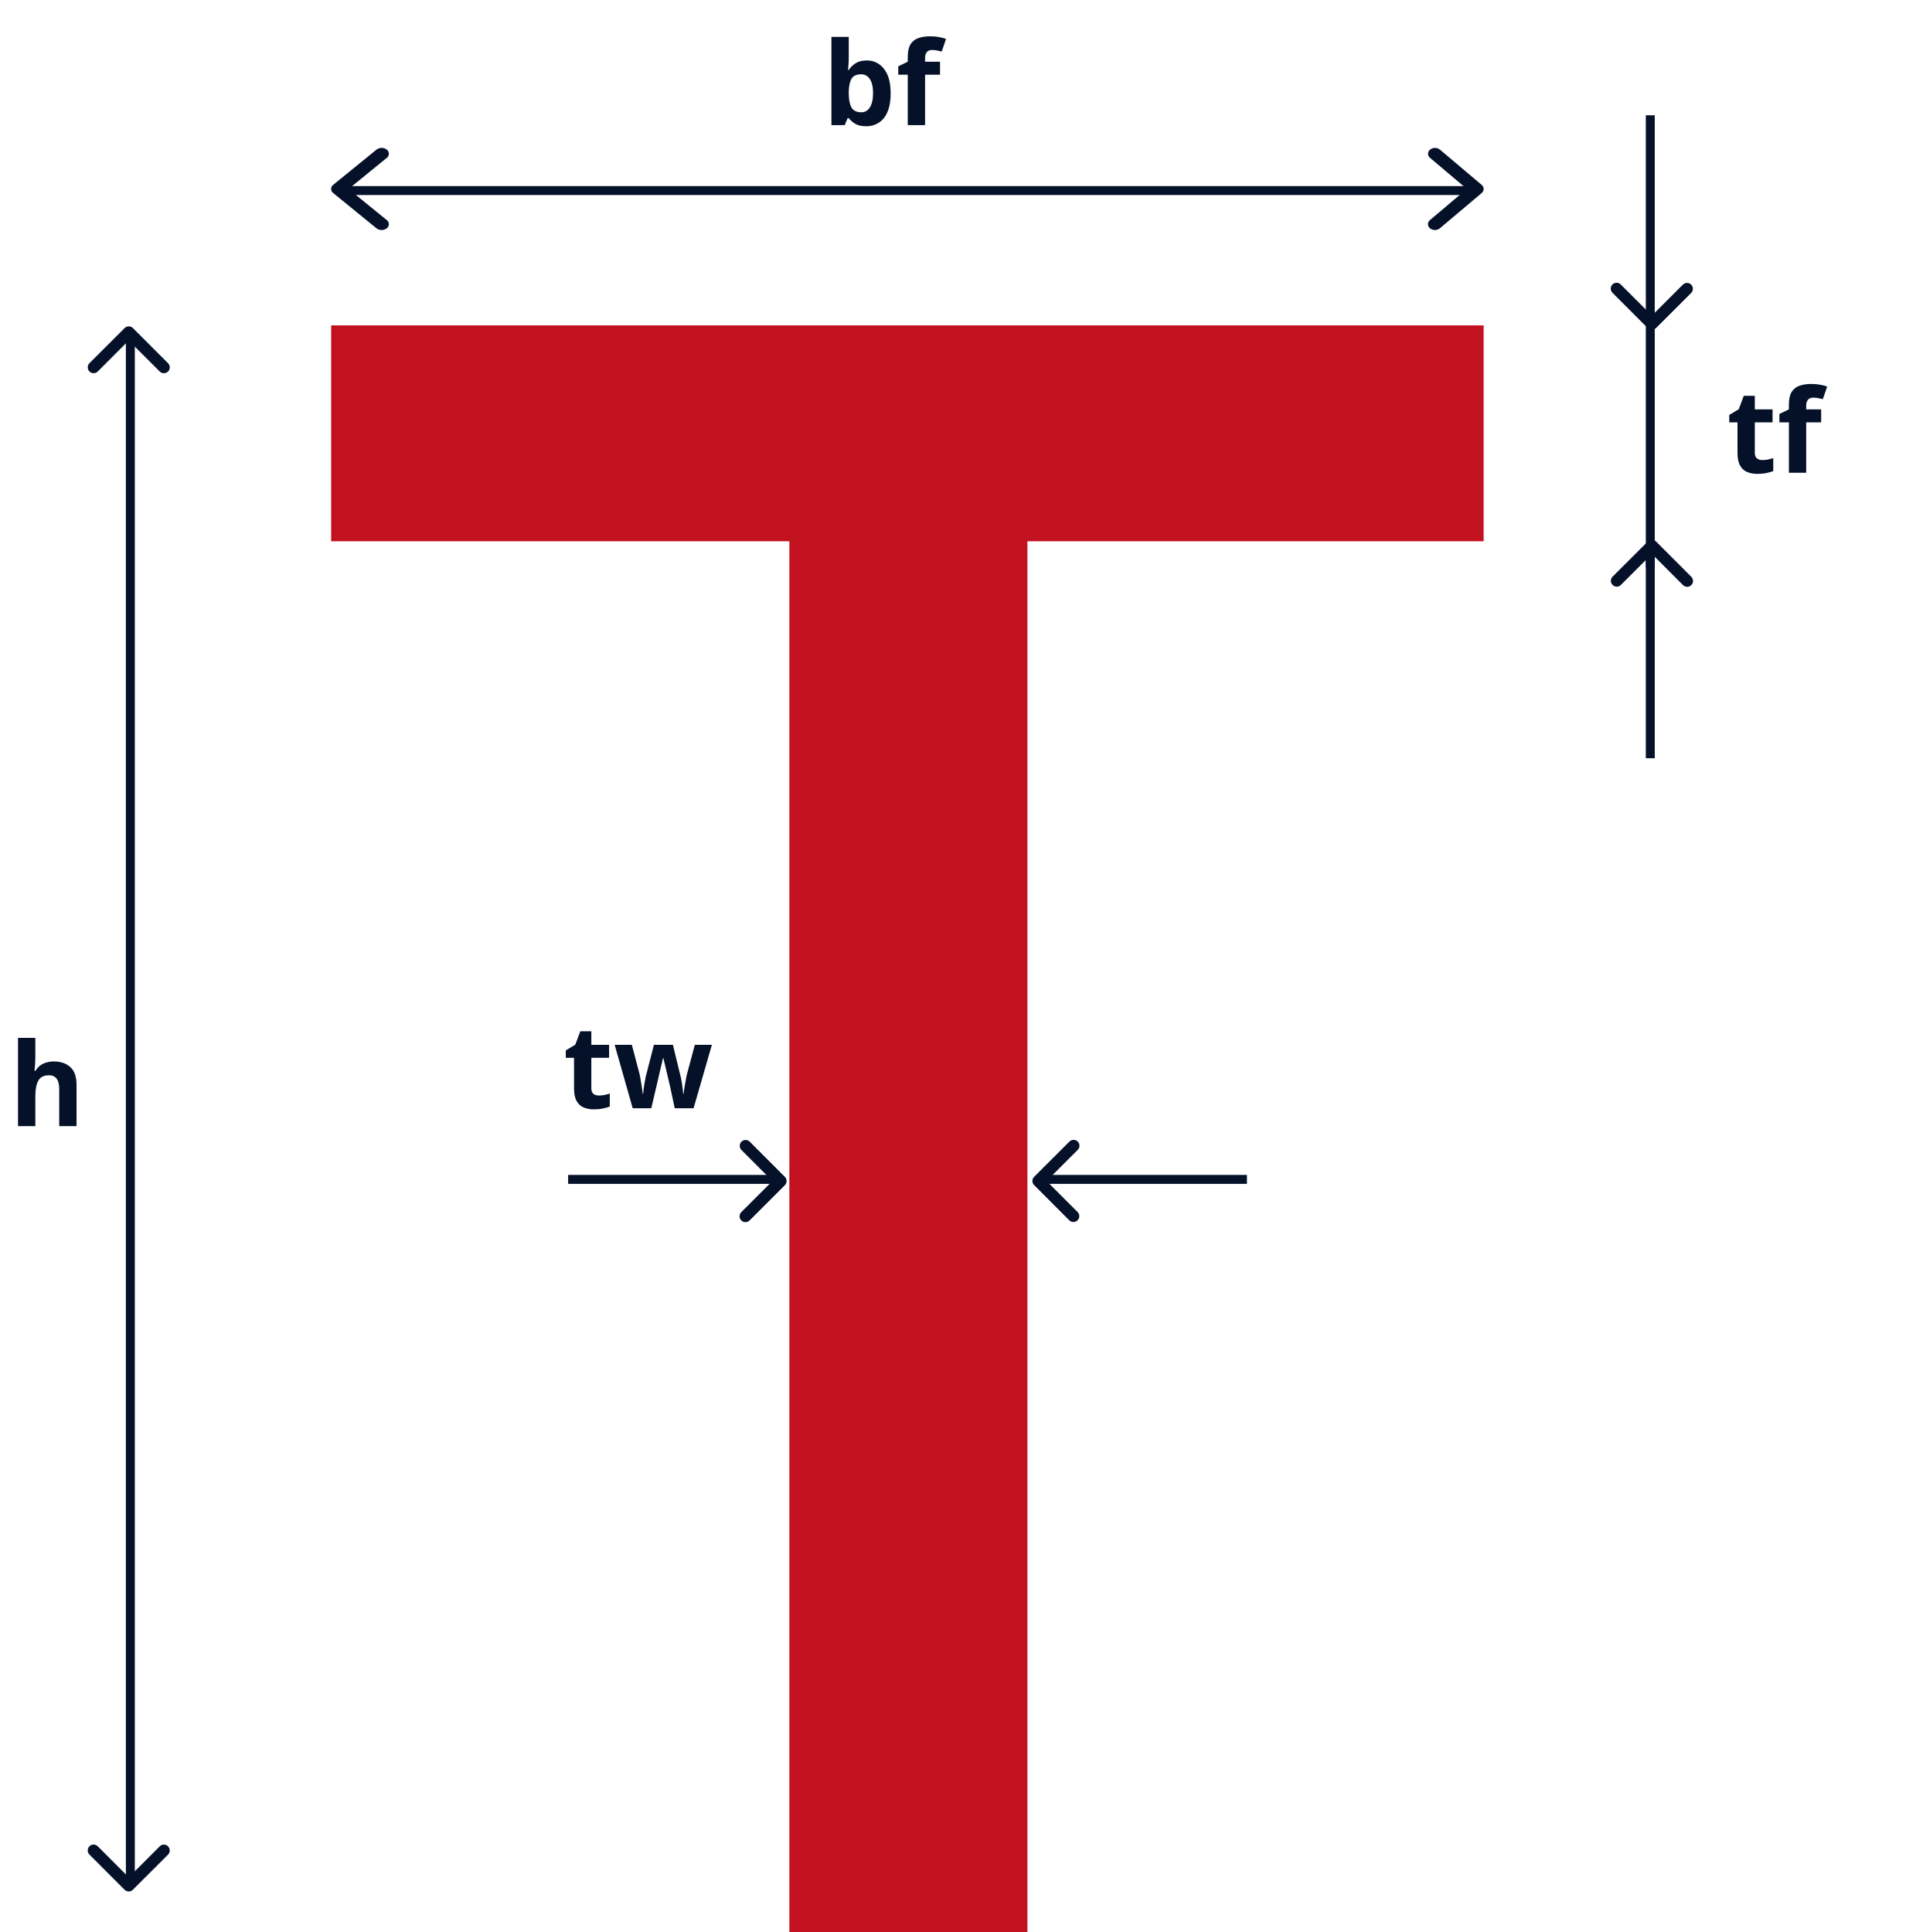
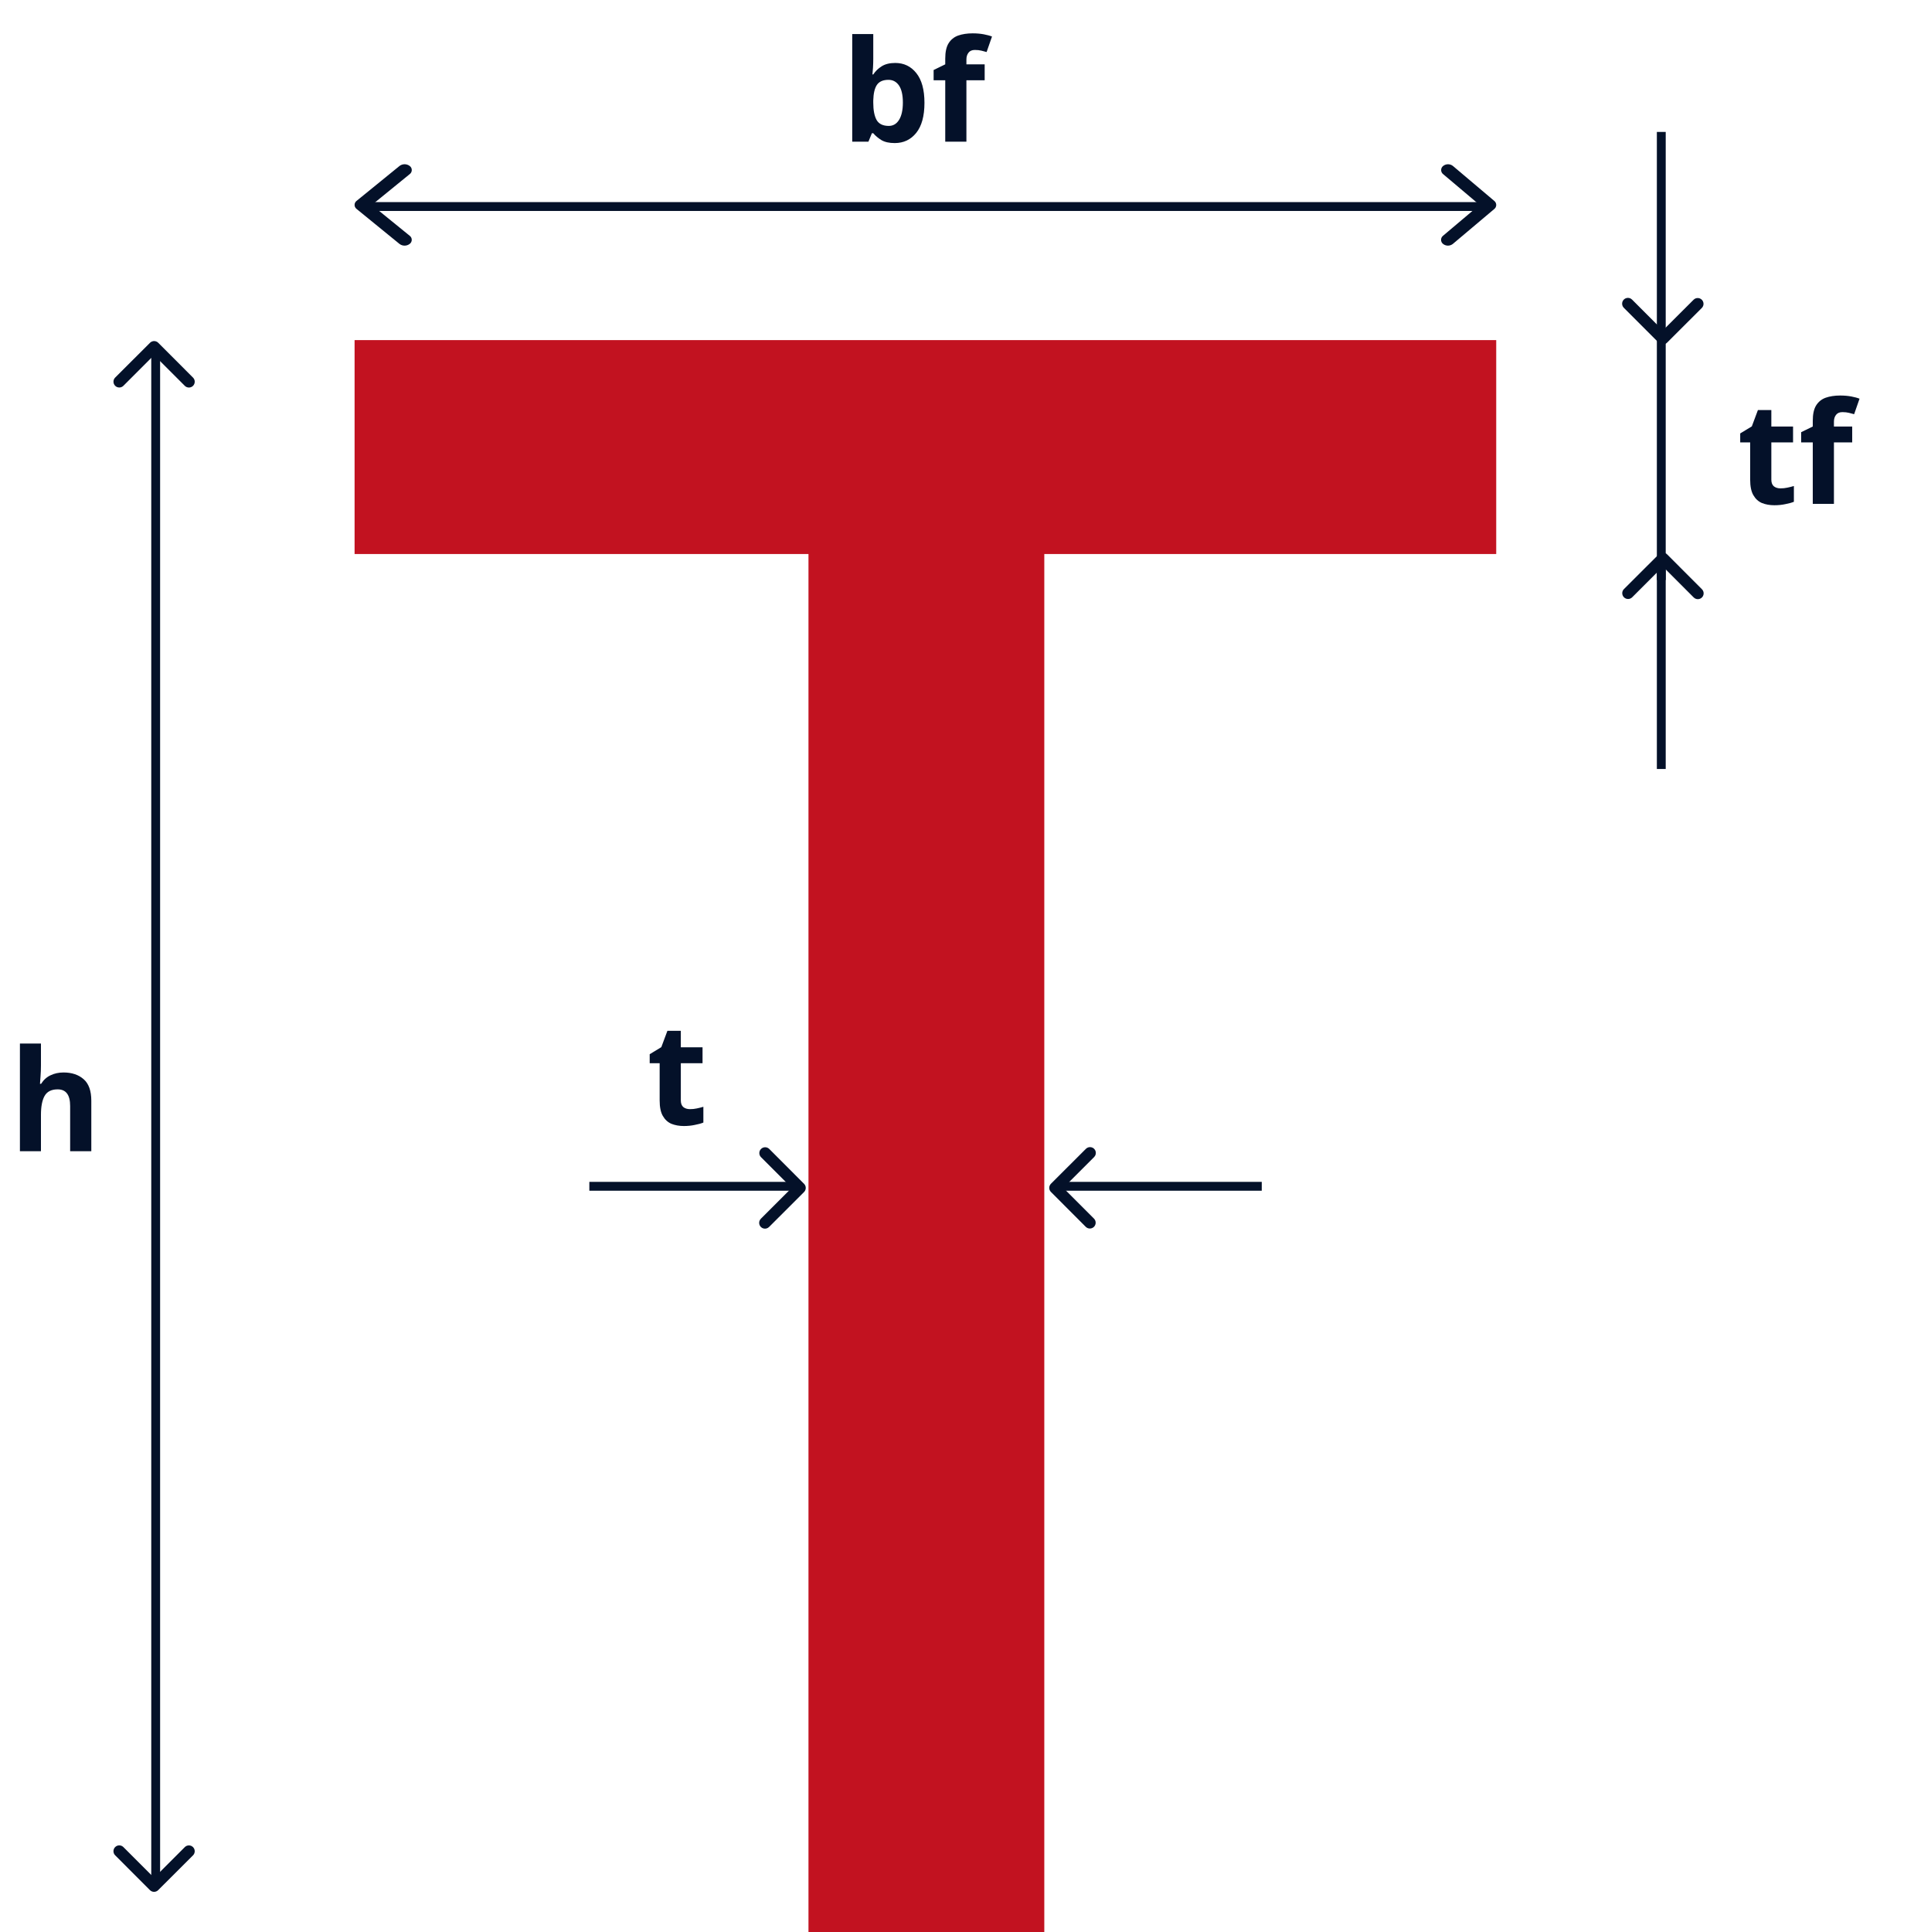
- <svg xmlns="http://www.w3.org/2000/svg" width="213.161" height="216.171" viewBox="0 0 213.161 216.171">
-   <g id="Grupo_47" data-name="Grupo 47" transform="translate(-2069 -9588)">
+ <svg xmlns="http://www.w3.org/2000/svg" width="216.161" height="218.171" viewBox="0 0 216.161 218.171">
+   <g id="Grupo_47" data-name="Grupo 47" transform="translate(-2066 -9586)">
    <path id="Icon_ionic-ios-arrow-back" data-name="Icon ionic-ios-arrow-back" d="M1.584,4.595,5.063,1.12a.657.657,0,1,0-.93-.928L.191,4.13a.656.656,0,0,0-.019.906L4.129,9a.657.657,0,0,0,.93-.928Z" transform="translate(2157 9724.738) rotate(180)" fill="#041129" />
-     <text id="tw" transform="translate(2132 9699)" fill="#041129" stroke="rgba(0,0,0,0)" stroke-width="1" font-size="13" font-family="Jura" font-weight="700">
-       <tspan x="0" y="13">tw</tspan>
+     <text id="tw" transform="translate(2139 9698)" fill="#041129" stroke="rgba(0,0,0,0)" stroke-width="1" font-size="16" font-family="Jura" font-weight="700">
+       <tspan x="0" y="15">t</tspan>
    </text>
    <line id="Línea_57" data-name="Línea 57" x1="22.941" transform="translate(2132.559 9719.962)" fill="none" stroke="#041129" stroke-width="1" />
    <path id="Icon_ionic-ios-arrow-back-2" data-name="Icon ionic-ios-arrow-back" d="M1.947,4.6,6.222,1.12a.572.572,0,0,0,0-.928.948.948,0,0,0-1.144,0L.235,4.13a.571.571,0,0,0-.024.906L5.075,9A.949.949,0,0,0,6.219,9a.572.572,0,0,0,0-.928Z" transform="translate(2106.046 9604.547)" fill="#041129" />
    <line id="Línea_64" data-name="Línea 64" x2="173.337" transform="translate(2083.583 9798.911) rotate(-90)" fill="none" stroke="#041129" stroke-width="1" />
    <path id="Icon_ionic-ios-arrow-back-3" data-name="Icon ionic-ios-arrow-back" d="M1.584,4.6,5.063,1.12a.657.657,0,0,0-.93-.928L.191,4.13a.656.656,0,0,0-.019.906L4.129,9a.657.657,0,0,0,.93-.928Z" transform="translate(2088 9624.516) rotate(90)" fill="#041129" />
    <path id="Icon_ionic-ios-arrow-back-4" data-name="Icon ionic-ios-arrow-back" d="M1.584,4.6,5.063,1.12a.657.657,0,0,0-.93-.928L.191,4.13a.656.656,0,0,0-.019.906L4.129,9a.657.657,0,0,0,.93-.928Z" transform="translate(2078.807 9799.636) rotate(-90)" fill="#041129" />
-     <text id="h" transform="translate(2070 9701)" fill="#041129" stroke="rgba(0,0,0,0)" stroke-width="1" font-size="13" font-family="Jura" font-weight="700">
-       <tspan x="0" y="13">h</tspan>
+     <text id="h" transform="translate(2067 9701)" fill="#041129" stroke="rgba(0,0,0,0)" stroke-width="1" font-size="16" font-family="Jura" font-weight="700">
+       <tspan x="0" y="15">h</tspan>
    </text>
    <path id="Trazado_435" data-name="Trazado 435" d="M2614.046,7473.407v24.156h51.262v155.608h26.633V7497.563h51.039v-24.156Z" transform="translate(-508 2151)" fill="#c21220" />
    <line id="Línea_56" data-name="Línea 56" x1="22.941" transform="translate(2185.559 9719.962)" fill="none" stroke="#041129" stroke-width="1" />
    <path id="Icon_ionic-ios-arrow-back-5" data-name="Icon ionic-ios-arrow-back" d="M1.584,4.595,5.063,1.12a.657.657,0,1,0-.93-.928L.191,4.13a.656.656,0,0,0-.019.906L4.129,9a.657.657,0,0,0,.93-.928Z" transform="translate(2184.5 9715.546)" fill="#041129" />
    <path id="Icon_ionic-ios-arrow-back-6" data-name="Icon ionic-ios-arrow-back" d="M1.584,4.595,5.063,1.12a.657.657,0,1,0-.93-.928L.191,4.13a.656.656,0,0,0-.019.906L4.129,9a.657.657,0,0,0,.93-.928Z" transform="translate(2258.399 9648.398) rotate(90)" fill="#041129" />
-     <text id="tf" transform="translate(2262.161 9627.898)" fill="#041129" stroke="rgba(0,0,0,0)" stroke-width="1" font-size="13" font-family="Jura" font-weight="700">
-       <tspan x="0" y="13">tf</tspan>
+     <text id="tf" transform="translate(2262.161 9627.898)" fill="#041129" stroke="rgba(0,0,0,0)" stroke-width="1" font-size="16" font-family="Jura" font-weight="700">
+       <tspan x="0" y="15">tf</tspan>
    </text>
    <line id="Línea_58" data-name="Línea 58" y2="50.601" transform="translate(2253.623 9600.898)" fill="none" stroke="#041129" stroke-width="1" />
    <path id="Icon_ionic-ios-arrow-back-7" data-name="Icon ionic-ios-arrow-back" d="M1.584,4.595,5.063,1.12a.657.657,0,1,0-.93-.928L.191,4.13a.656.656,0,0,0-.019.906L4.129,9a.657.657,0,0,0,.93-.928Z" transform="translate(2249.207 9624.898) rotate(-90)" fill="#041129" />
    <line id="Línea_60" data-name="Línea 60" x1="22.941" transform="translate(2253.623 9672.84) rotate(-90)" fill="none" stroke="#041129" stroke-width="1" />
    <line id="Línea_62" data-name="Línea 62" x2="126.788" transform="translate(2106.937 9609.322)" fill="none" stroke="#041129" stroke-width="1" />
    <path id="Icon_ionic-ios-arrow-back-8" data-name="Icon ionic-ios-arrow-back" d="M1.877,4.6,6,1.12A.585.585,0,0,0,6,.192a.887.887,0,0,0-1.1,0L.227,4.13A.585.585,0,0,0,.2,5.036L4.891,9a.888.888,0,0,0,1.1,0,.585.585,0,0,0,0-.928Z" transform="translate(2234.979 9613.739) rotate(180)" fill="#041129" />
-     <text id="bf" transform="translate(2161 9589)" fill="#041129" stroke="rgba(0,0,0,0)" stroke-width="1" font-size="13" font-family="Jura" font-weight="700">
-       <tspan x="0" y="13">bf</tspan>
+     <text id="bf" transform="translate(2161 9587)" fill="#041129" stroke="rgba(0,0,0,0)" stroke-width="1" font-size="16" font-family="Jura" font-weight="700">
+       <tspan x="0" y="15">bf</tspan>
    </text>
  </g>
</svg>
